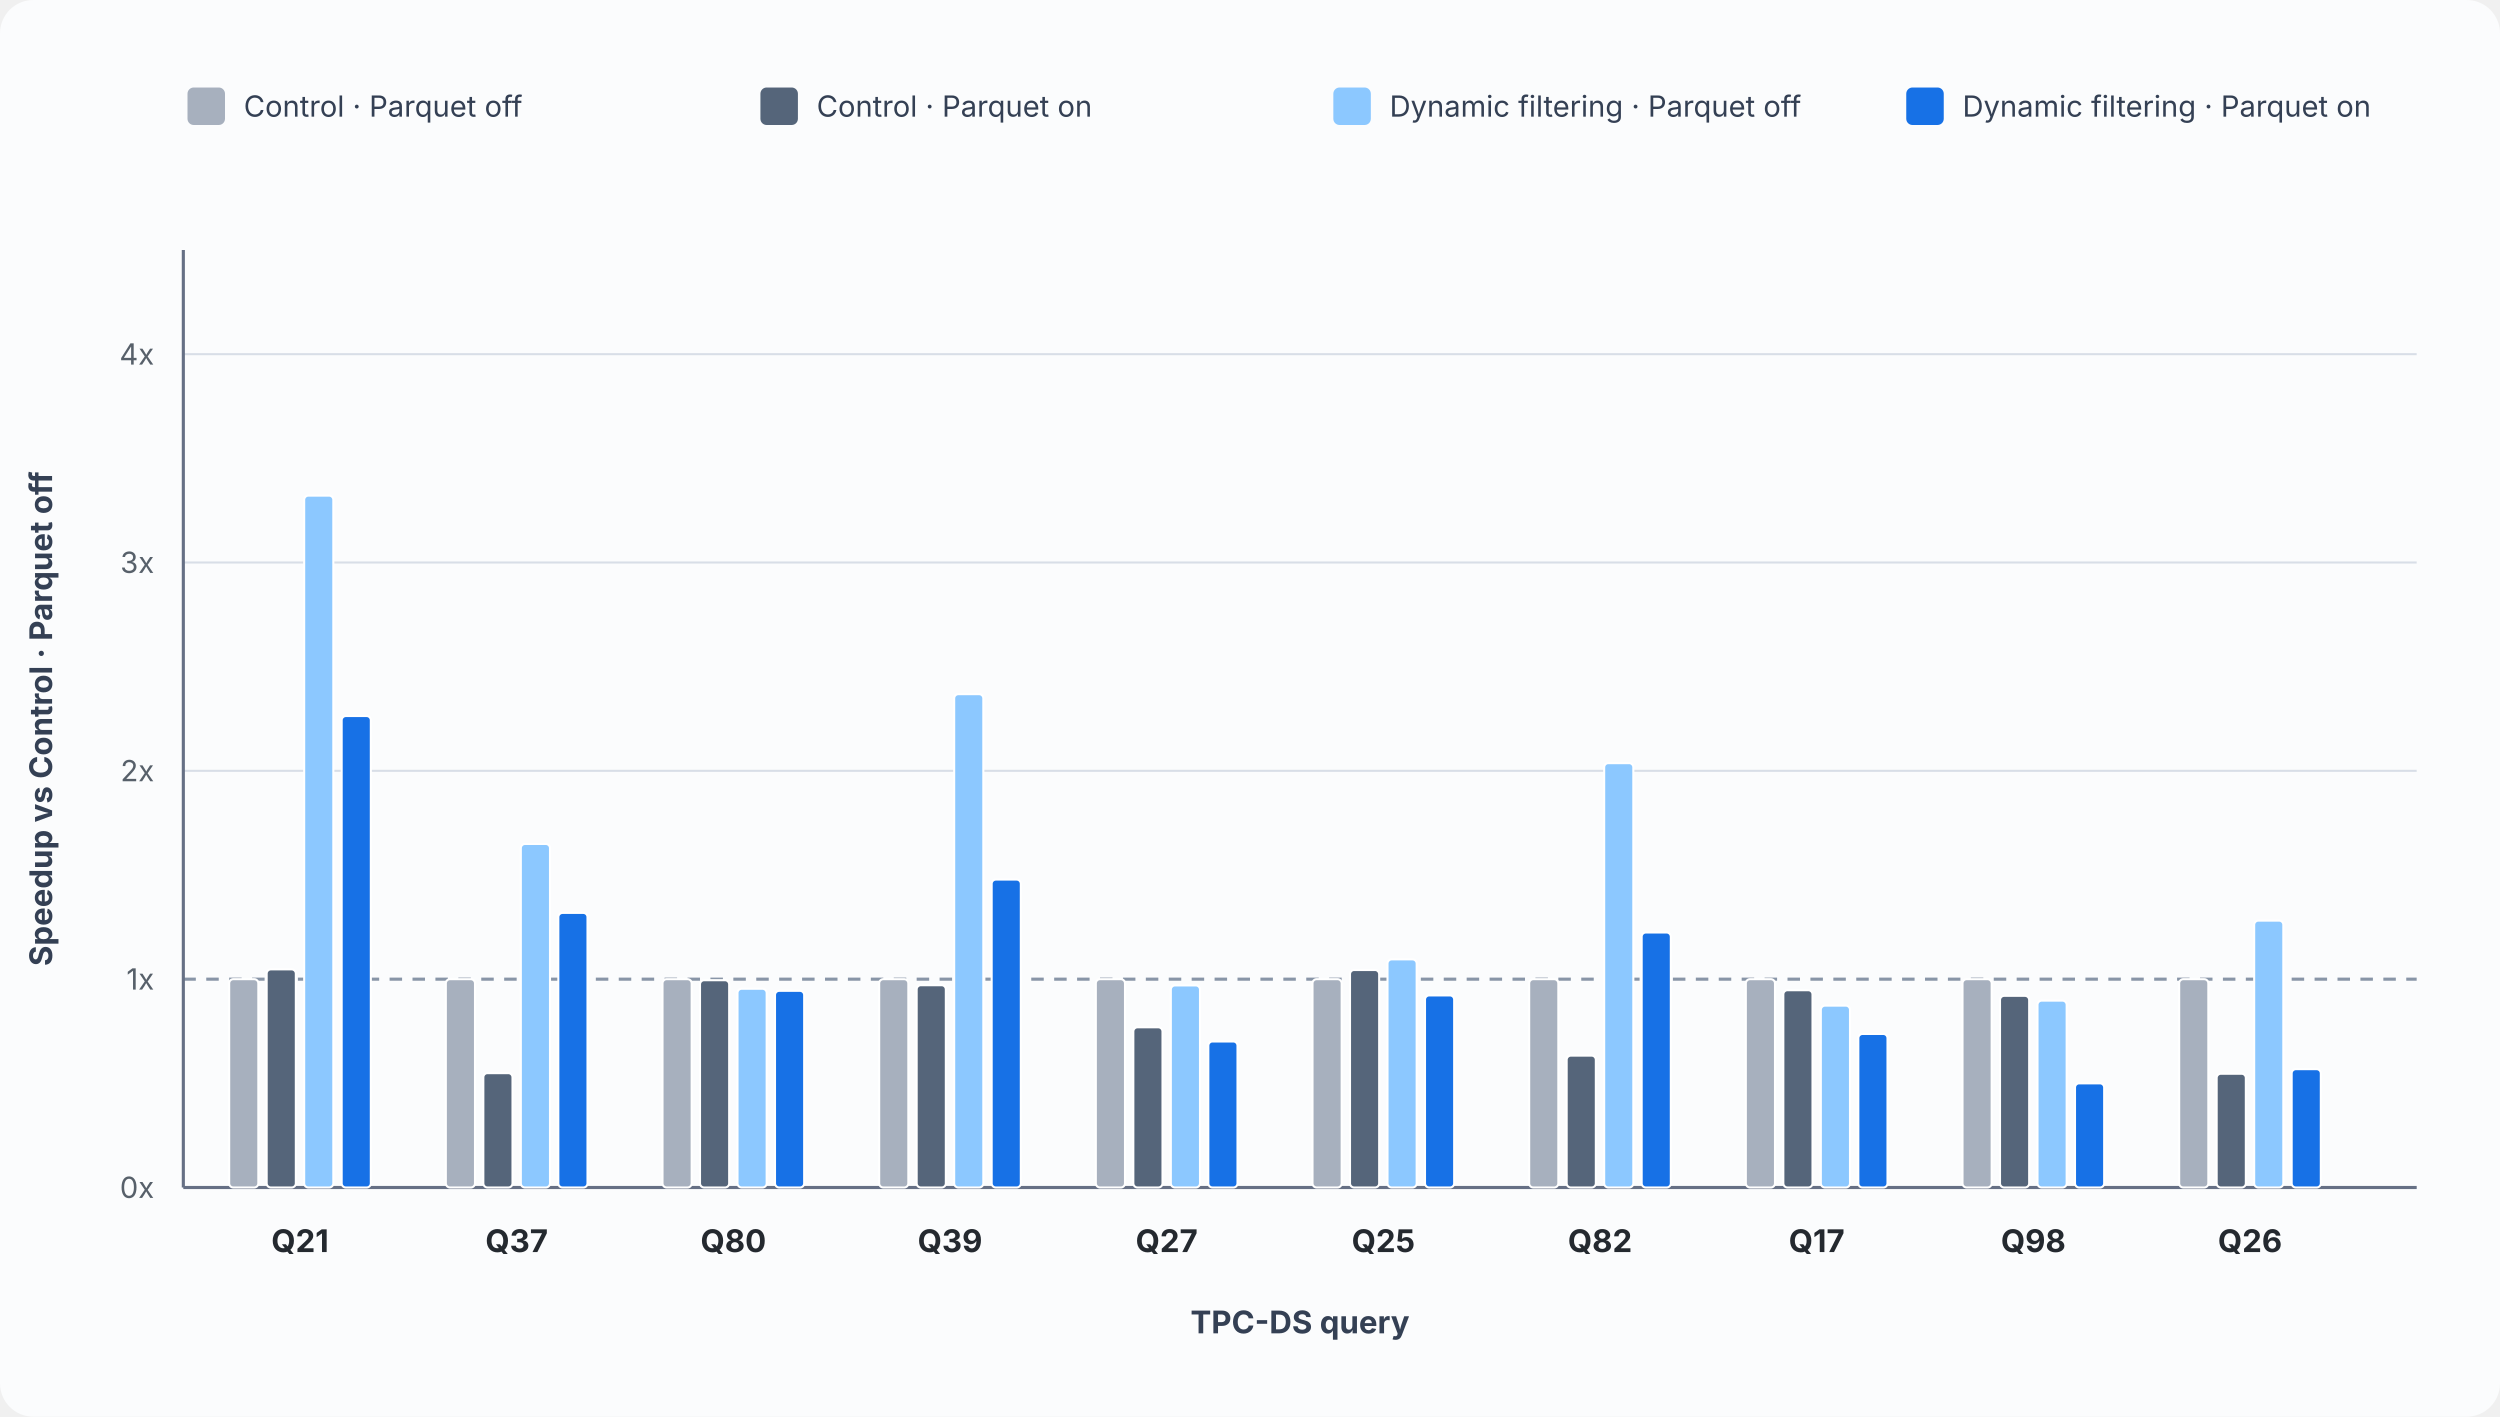
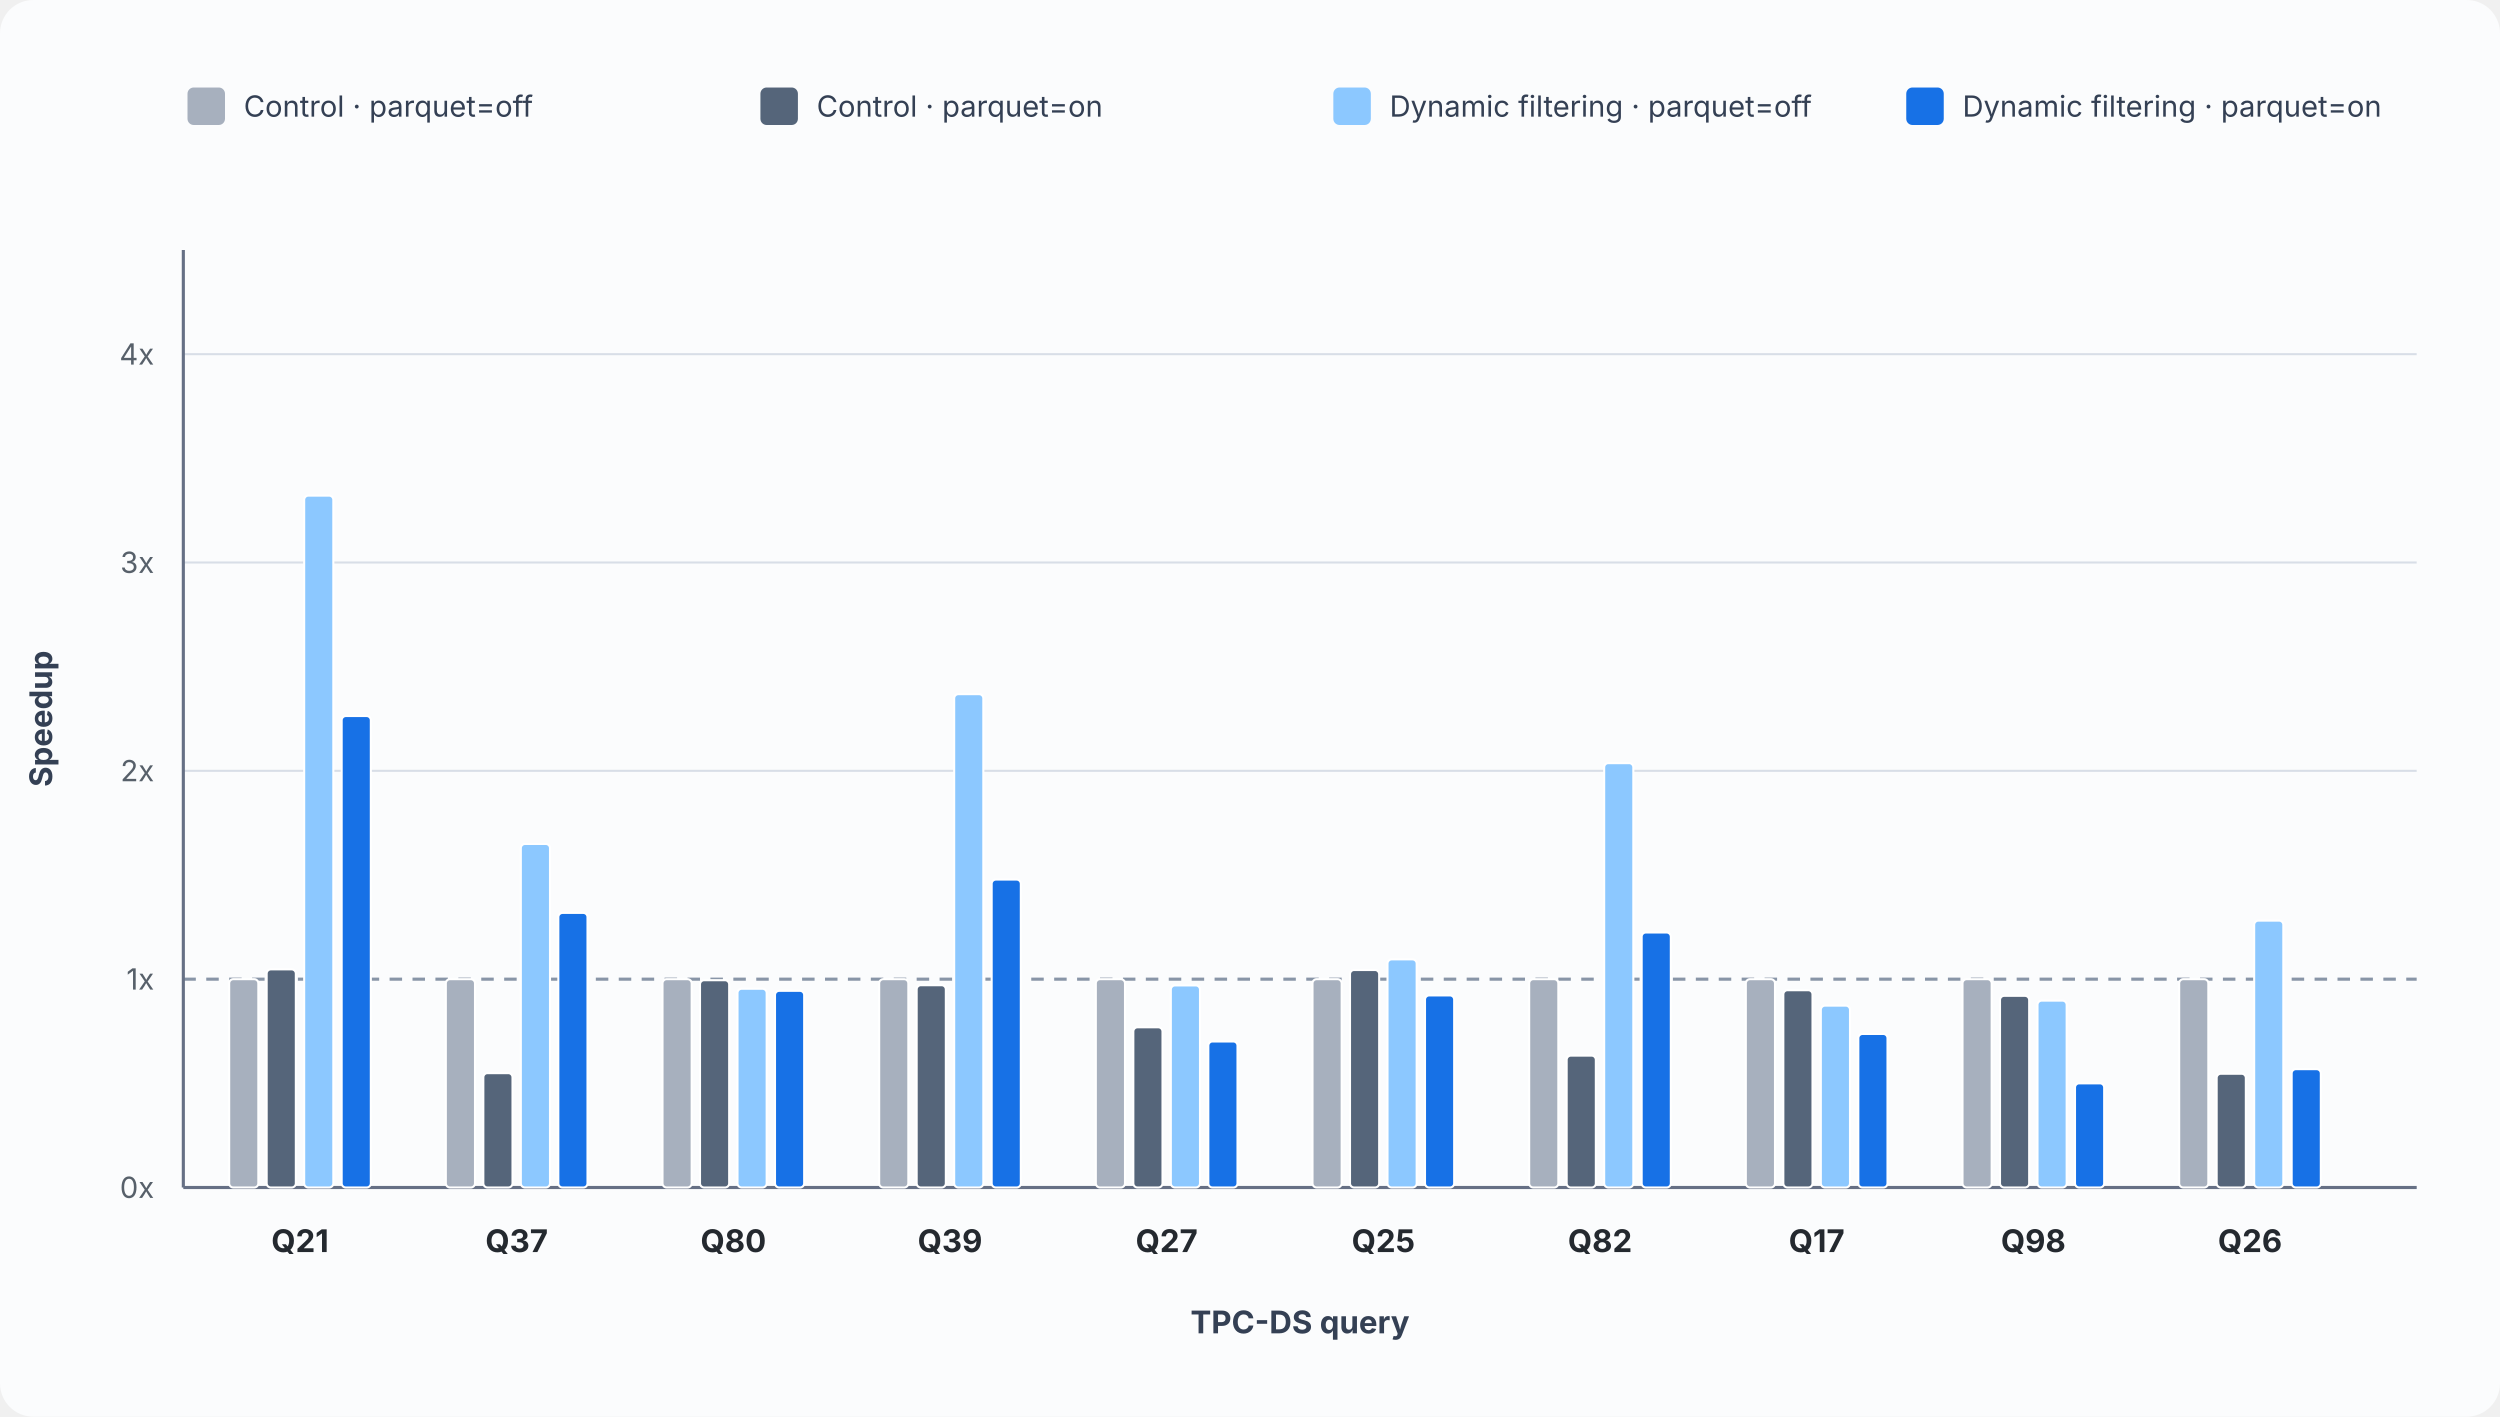
<svg xmlns="http://www.w3.org/2000/svg" viewBox="0 0 1200 680" role="img" aria-labelledby="title desc">
  <style>
    .chart{font-family:Inter,ui-sans-serif,system-ui,-apple-system,"Segoe UI",sans-serif}
    .axis{stroke:#667085;stroke-width:1.5}.grid{stroke:#d8dee7;stroke-width:1}.baseline{stroke:#8895a7;stroke-width:1.5;stroke-dasharray:6 5}
    .tick{fill:#57606a;font-size:14px}.query{fill:#24292f;font-size:15px;font-weight:650;text-anchor:middle}
    .axis-title{fill:#344054;font-size:15px;font-weight:650;text-anchor:middle}.legend{fill:#344054;font-size:14px}
    .bar{stroke:#fff;stroke-width:1}
  </style>
  <g class="chart">
    <rect width="1200" height="680" rx="16" fill="#fbfcfd" />
    <rect x="90" y="42" width="18" height="18" rx="3" fill="#a7b0be" />
-     <text x="117" y="56" class="legend">Control · Parquet off</text>
+     <text x="117" y="56" class="legend">Control · parquet=off</text>
    <rect x="365" y="42" width="18" height="18" rx="3" fill="#55657a" />
-     <text x="392" y="56" class="legend">Control · Parquet on</text>
+     <text x="392" y="56" class="legend">Control · parquet=on</text>
    <rect x="640" y="42" width="18" height="18" rx="3" fill="#8cc8ff" />
-     <text x="667" y="56" class="legend">Dynamic filtering · Parquet off</text>
+     <text x="667" y="56" class="legend">Dynamic filtering · parquet=off</text>
    <rect x="915" y="42" width="18" height="18" rx="3" fill="#1771e6" />
-     <text x="942" y="56" class="legend">Dynamic filtering · Parquet on</text>
+     <text x="942" y="56" class="legend">Dynamic filtering · parquet=on</text>
    <line x1="88" y1="570" x2="1160" y2="570" class="grid" />
    <text x="74" y="575" class="tick" text-anchor="end">0x</text>
    <line x1="88" y1="470" x2="1160" y2="470" class="baseline" />
    <text x="74" y="475" class="tick" text-anchor="end">1x</text>
    <line x1="88" y1="370" x2="1160" y2="370" class="grid" />
    <text x="74" y="375" class="tick" text-anchor="end">2x</text>
    <line x1="88" y1="270" x2="1160" y2="270" class="grid" />
    <text x="74" y="275" class="tick" text-anchor="end">3x</text>
    <line x1="88" y1="170" x2="1160" y2="170" class="grid" />
    <text x="74" y="175" class="tick" text-anchor="end">4x</text>
    <line x1="88" y1="120" x2="88" y2="570" class="axis" />
    <line x1="88" y1="570" x2="1160" y2="570" class="axis" />
-     <text x="25" y="345" class="axis-title" transform="rotate(-90 25 345)">Speedup vs Control · Parquet off</text>
+     <text x="25" y="345" class="axis-title" transform="rotate(-90 25 345)">Speedup</text>
    <rect x="110" y="470.0" width="14" height="100.0" rx="2" fill="#a7b0be" class="bar" />
    <rect x="128" y="465.3" width="14" height="104.7" rx="2" fill="#55657a" class="bar" />
    <rect x="146" y="237.9" width="14" height="332.1" rx="2" fill="#8cc8ff" class="bar" />
    <rect x="164" y="343.7" width="14" height="226.3" rx="2" fill="#1771e6" class="bar" />
    <text x="144" y="601" class="query">Q21</text>
    <rect x="214" y="470.0" width="14" height="100.0" rx="2" fill="#a7b0be" class="bar" />
    <rect x="232" y="515.1" width="14" height="54.9" rx="2" fill="#55657a" class="bar" />
    <rect x="250" y="405.1" width="14" height="164.9" rx="2" fill="#8cc8ff" class="bar" />
    <rect x="268" y="438.2" width="14" height="131.8" rx="2" fill="#1771e6" class="bar" />
    <text x="248" y="601" class="query">Q37</text>
    <rect x="318" y="470.0" width="14" height="100.0" rx="2" fill="#a7b0be" class="bar" />
    <rect x="336" y="470.5" width="14" height="99.5" rx="2" fill="#55657a" class="bar" />
    <rect x="354" y="474.6" width="14" height="95.4" rx="2" fill="#8cc8ff" class="bar" />
    <rect x="372" y="475.6" width="14" height="94.4" rx="2" fill="#1771e6" class="bar" />
    <text x="352" y="601" class="query">Q80</text>
    <rect x="422" y="470.0" width="14" height="100.0" rx="2" fill="#a7b0be" class="bar" />
    <rect x="440" y="472.9" width="14" height="97.1" rx="2" fill="#55657a" class="bar" />
    <rect x="458" y="333.2" width="14" height="236.8" rx="2" fill="#8cc8ff" class="bar" />
    <rect x="476" y="422.2" width="14" height="147.8" rx="2" fill="#1771e6" class="bar" />
    <text x="456" y="601" class="query">Q39</text>
    <rect x="526" y="470.0" width="14" height="100.0" rx="2" fill="#a7b0be" class="bar" />
    <rect x="544" y="493.1" width="14" height="76.9" rx="2" fill="#55657a" class="bar" />
    <rect x="562" y="473.0" width="14" height="97.0" rx="2" fill="#8cc8ff" class="bar" />
    <rect x="580" y="499.9" width="14" height="70.1" rx="2" fill="#1771e6" class="bar" />
    <text x="560" y="601" class="query">Q27</text>
    <rect x="630" y="470.0" width="14" height="100.0" rx="2" fill="#a7b0be" class="bar" />
    <rect x="648" y="465.6" width="14" height="104.4" rx="2" fill="#55657a" class="bar" />
    <rect x="666" y="460.5" width="14" height="109.5" rx="2" fill="#8cc8ff" class="bar" />
    <rect x="684" y="477.8" width="14" height="92.2" rx="2" fill="#1771e6" class="bar" />
    <text x="664" y="601" class="query">Q25</text>
    <rect x="734" y="470.0" width="14" height="100.0" rx="2" fill="#a7b0be" class="bar" />
    <rect x="752" y="506.7" width="14" height="63.3" rx="2" fill="#55657a" class="bar" />
    <rect x="770" y="366.3" width="14" height="203.7" rx="2" fill="#8cc8ff" class="bar" />
    <rect x="788" y="447.6" width="14" height="122.4" rx="2" fill="#1771e6" class="bar" />
    <text x="768" y="601" class="query">Q82</text>
    <rect x="838" y="470.0" width="14" height="100.0" rx="2" fill="#a7b0be" class="bar" />
    <rect x="856" y="475.3" width="14" height="94.7" rx="2" fill="#55657a" class="bar" />
    <rect x="874" y="482.7" width="14" height="87.3" rx="2" fill="#8cc8ff" class="bar" />
    <rect x="892" y="496.3" width="14" height="73.7" rx="2" fill="#1771e6" class="bar" />
    <text x="872" y="601" class="query">Q17</text>
    <rect x="942" y="470.0" width="14" height="100.0" rx="2" fill="#a7b0be" class="bar" />
    <rect x="960" y="478.0" width="14" height="92.0" rx="2" fill="#55657a" class="bar" />
    <rect x="978" y="480.3" width="14" height="89.7" rx="2" fill="#8cc8ff" class="bar" />
    <rect x="996" y="520.0" width="14" height="50.0" rx="2" fill="#1771e6" class="bar" />
    <text x="976" y="601" class="query">Q98</text>
    <rect x="1046" y="470.0" width="14" height="100.0" rx="2" fill="#a7b0be" class="bar" />
    <rect x="1064" y="515.4" width="14" height="54.6" rx="2" fill="#55657a" class="bar" />
    <rect x="1082" y="441.9" width="14" height="128.1" rx="2" fill="#8cc8ff" class="bar" />
    <rect x="1100" y="513.2" width="14" height="56.8" rx="2" fill="#1771e6" class="bar" />
    <text x="1080" y="601" class="query">Q26</text>
    <text x="624" y="640" class="axis-title">TPC-DS query</text>
  </g>
</svg>
